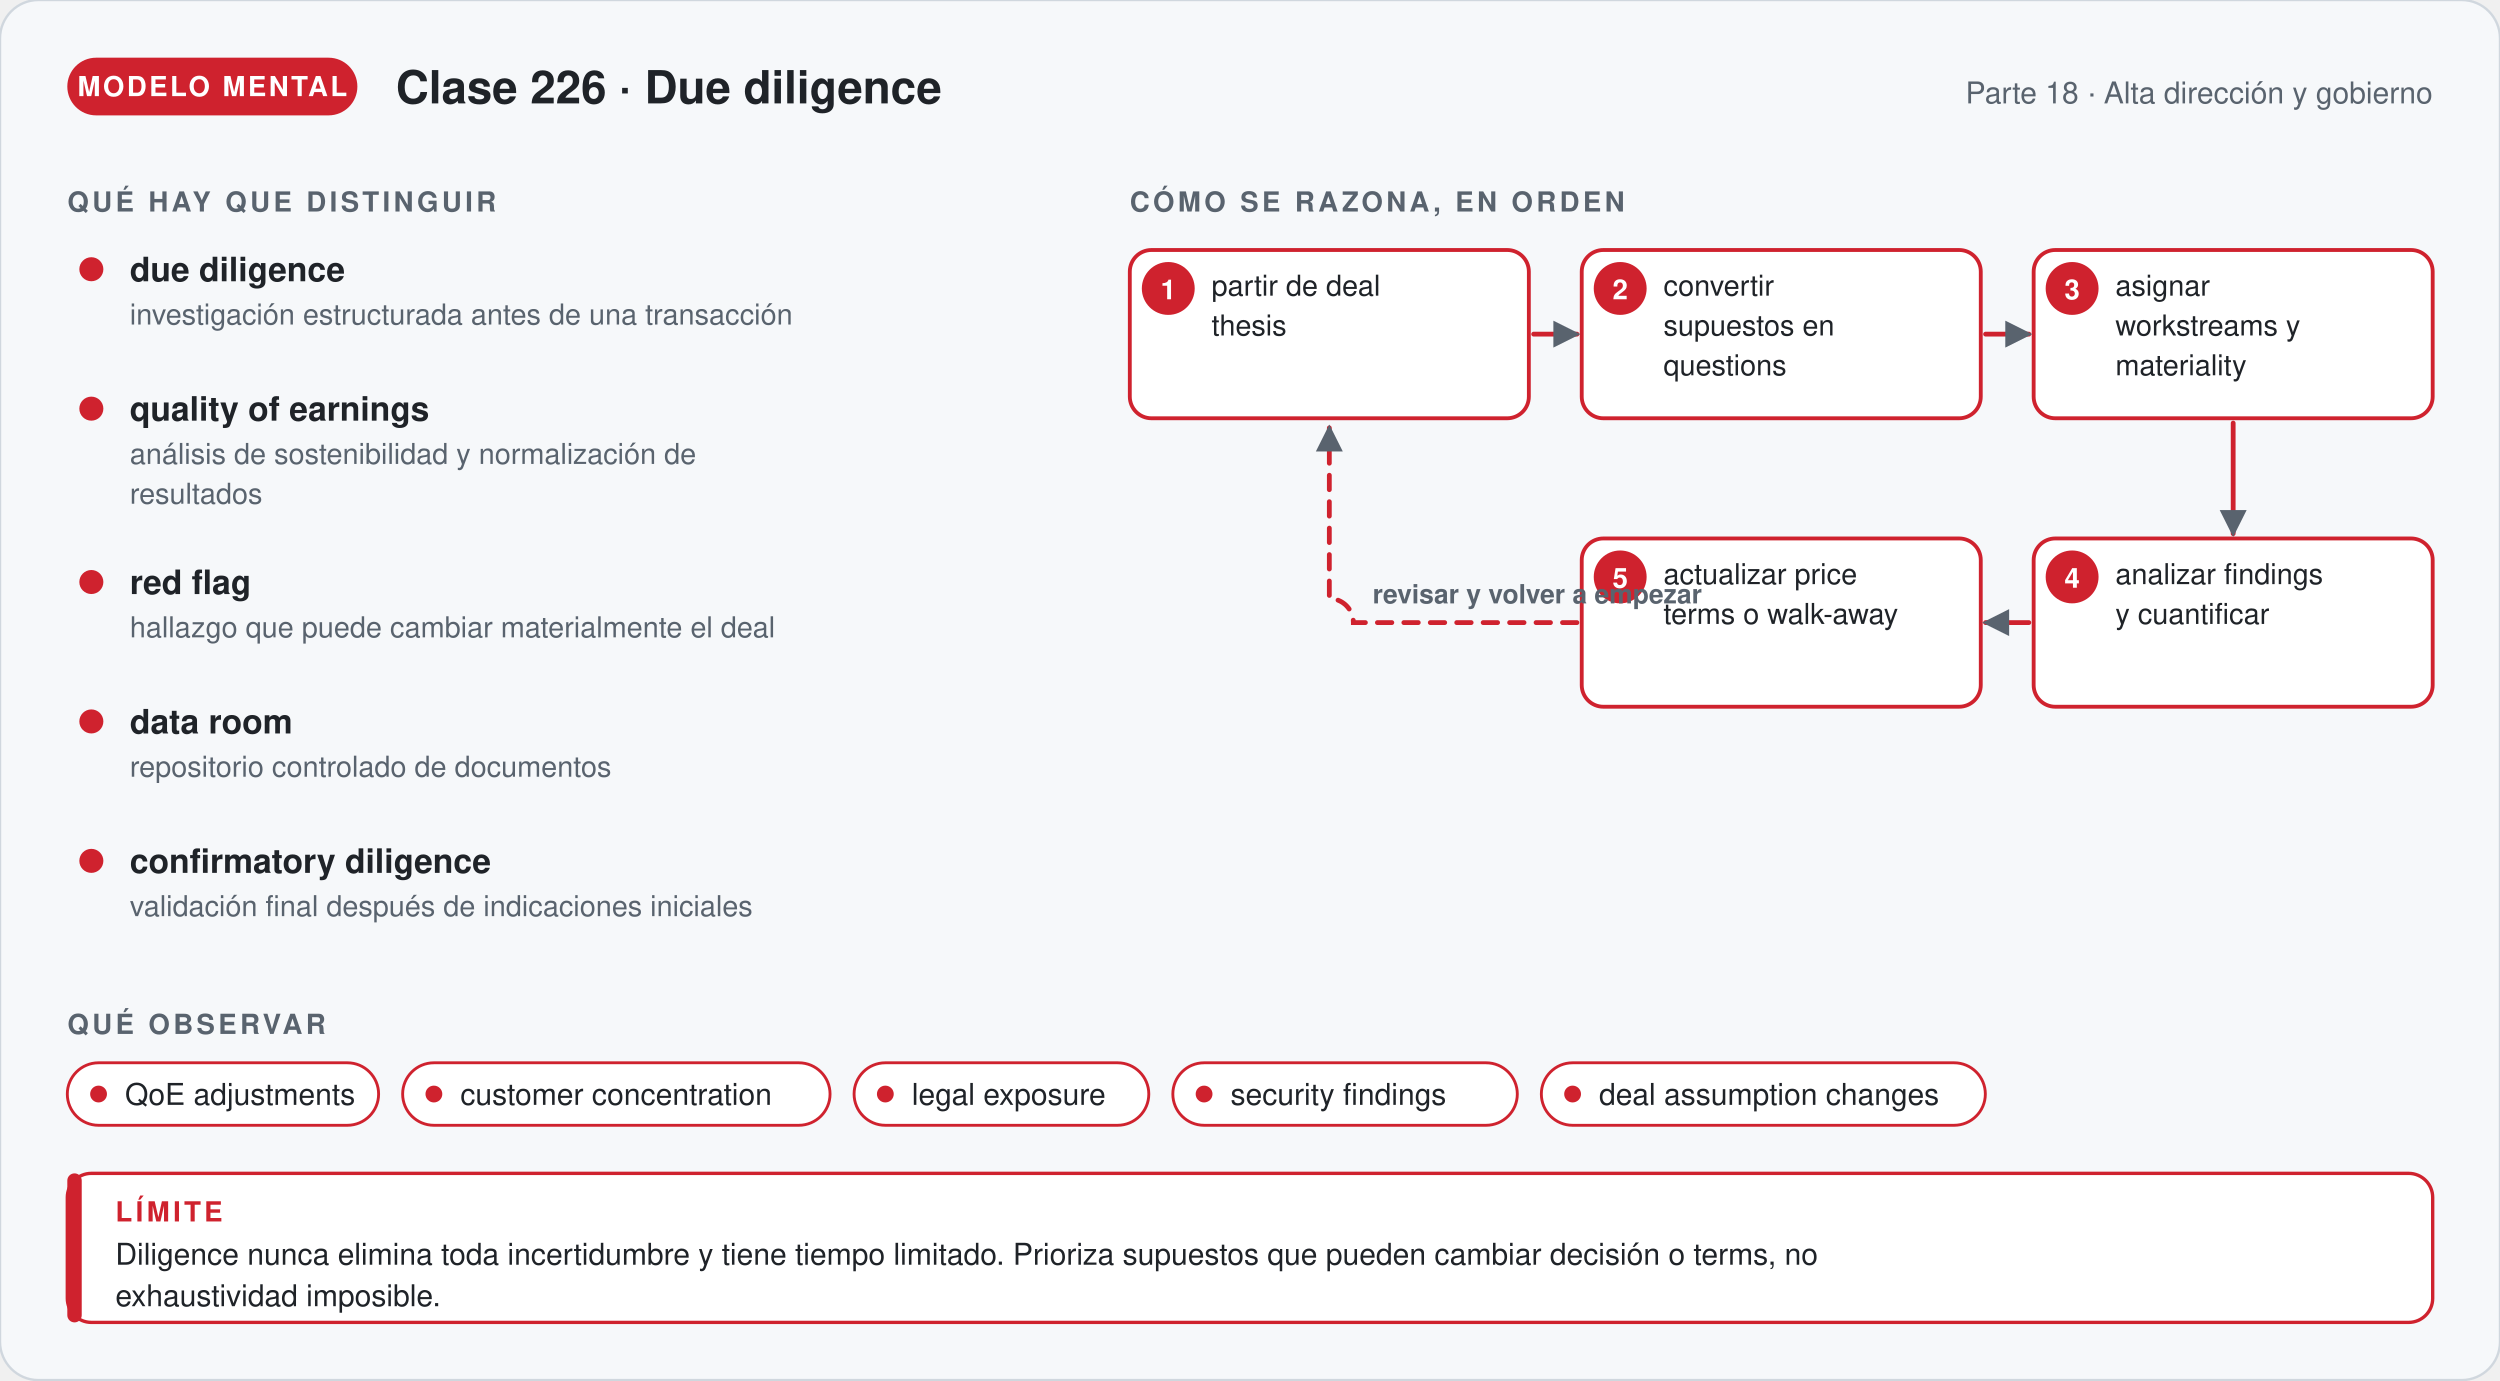
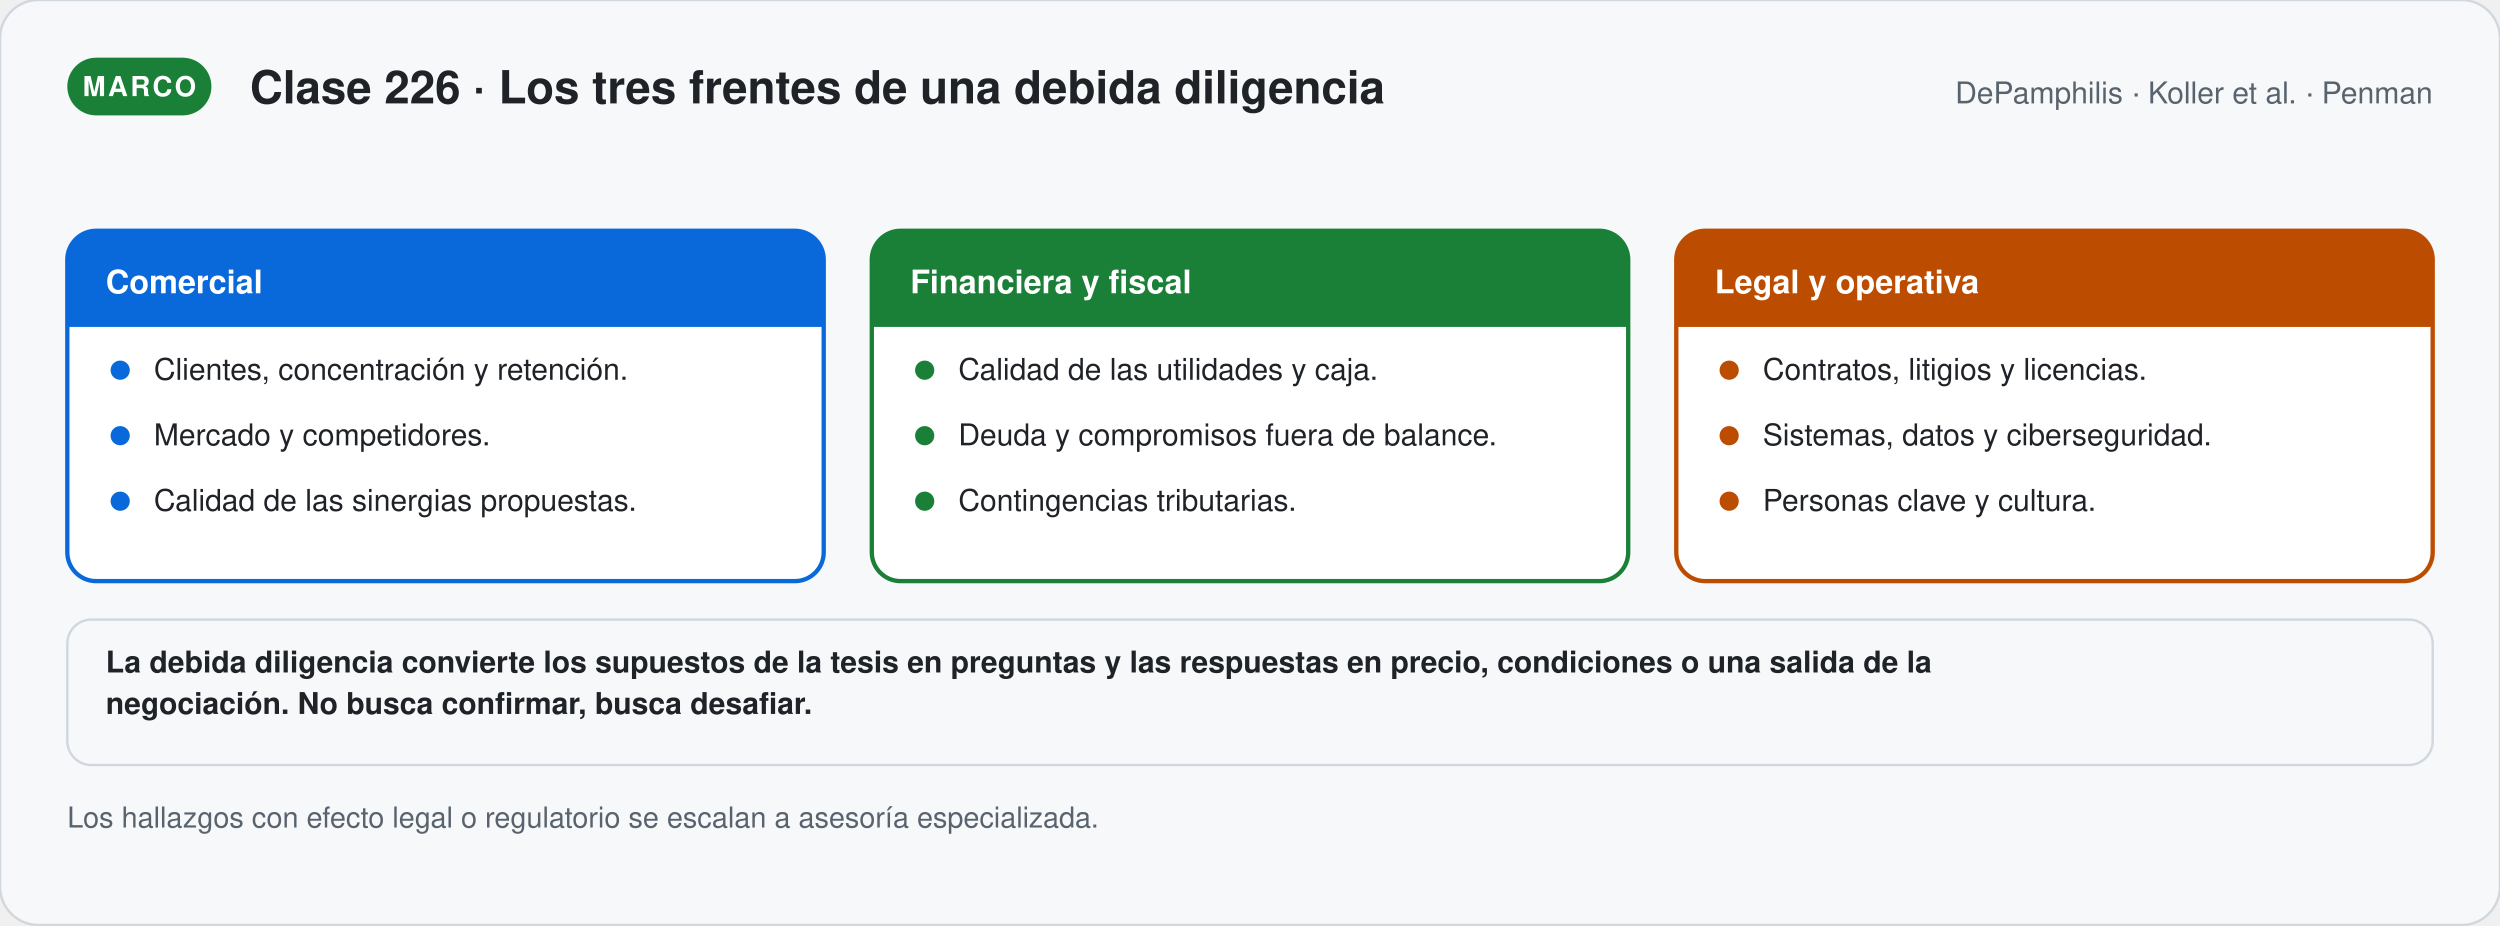
- <svg xmlns="http://www.w3.org/2000/svg" viewBox="0 0 1040 574.12" width="1040" role="img" aria-labelledby="t-g226 d-g226" font-family="'Segoe UI', 'Helvetica Neue', Helvetica, Arial, sans-serif">
+ <svg xmlns="http://www.w3.org/2000/svg" viewBox="0 0 1040 384.81" width="1040" role="img" aria-labelledby="t-s226 d-s226" font-family="'Segoe UI', 'Helvetica Neue', Helvetica, Arial, sans-serif">
  <defs>
-     <marker id="p-g226" viewBox="0 0 10 10" refX="8" refY="5" markerWidth="7" markerHeight="7" orient="auto">
+     <marker id="p-s226" viewBox="0 0 10 10" refX="8" refY="5" markerWidth="7" markerHeight="7" orient="auto">
      <path d="M1,1 L9,5 L1,9 Z" fill="#59636e" />
    </marker>
  </defs>
-   <rect width="1040" height="574.12" rx="16" fill="#f6f8fa" stroke="#d0d7de" />
-   <rect x="28" y="24" width="120.67" height="24" rx="12" fill="#cf222e" />
-   <text x="88.335" y="40" font-size="11.5" font-weight="700" fill="#ffffff" text-anchor="middle" letter-spacing="1">MODELO MENTAL</text>
-   <text x="164.67" y="43" font-size="19" font-weight="700" fill="#1f2328" text-anchor="start">Clase 226 · Due diligence</text>
-   <text x="1012" y="43" font-size="12.5" font-weight="400" fill="#59636e" text-anchor="end">Parte 18 · Alta dirección y gobierno</text>
-   <text x="28" y="88" font-size="11.5" font-weight="700" fill="#59636e" text-anchor="start" letter-spacing="1.4">QUÉ HAY QUE DISTINGUIR</text>
-   <circle cx="38" cy="112" r="5" fill="#cf222e" />
-   <text x="54" y="117" font-size="14" font-weight="700" fill="#1f2328" text-anchor="start">due diligence</text>
-   <text x="54" y="135" font-size="12" font-weight="400" fill="#59636e" text-anchor="start">investigación estructurada antes de una transacción</text>
-   <circle cx="38" cy="170" r="5" fill="#cf222e" />
-   <text x="54" y="175" font-size="14" font-weight="700" fill="#1f2328" text-anchor="start">quality of earnings</text>
-   <text x="54" y="193" font-size="12" font-weight="400" fill="#59636e" text-anchor="start">análisis de sostenibilidad y normalización de</text>
-   <text x="54" y="209.56" font-size="12" font-weight="400" fill="#59636e" text-anchor="start">resultados</text>
-   <circle cx="38" cy="242.12" r="5" fill="#cf222e" />
-   <text x="54" y="247.12" font-size="14" font-weight="700" fill="#1f2328" text-anchor="start">red flag</text>
-   <text x="54" y="265.12" font-size="12" font-weight="400" fill="#59636e" text-anchor="start">hallazgo que puede cambiar materialmente el deal</text>
-   <circle cx="38" cy="300.12" r="5" fill="#cf222e" />
-   <text x="54" y="305.12" font-size="14" font-weight="700" fill="#1f2328" text-anchor="start">data room</text>
-   <text x="54" y="323.12" font-size="12" font-weight="400" fill="#59636e" text-anchor="start">repositorio controlado de documentos</text>
-   <circle cx="38" cy="358.12" r="5" fill="#cf222e" />
-   <text x="54" y="363.12" font-size="14" font-weight="700" fill="#1f2328" text-anchor="start">confirmatory diligence</text>
-   <text x="54" y="381.12" font-size="12" font-weight="400" fill="#59636e" text-anchor="start">validación final después de indicaciones iniciales</text>
-   <text x="470" y="88" font-size="11.5" font-weight="700" fill="#59636e" text-anchor="start" letter-spacing="1.4">CÓMO SE RAZONA, EN ORDEN</text>
-   <rect x="470" y="104" width="166" height="70" rx="9" fill="#ffffff" stroke="#cf222e" stroke-width="1.6" />
-   <circle cx="486.0" cy="120" r="11" fill="#cf222e" />
-   <text x="486" y="124.5" font-size="11.5" font-weight="700" fill="#ffffff" text-anchor="middle">1</text>
-   <text x="504" y="123" font-size="12" font-weight="400" fill="#1f2328" text-anchor="start">partir de deal</text>
-   <text x="504" y="139.56" font-size="12" font-weight="400" fill="#1f2328" text-anchor="start">thesis</text>
-   <rect x="658" y="104" width="166" height="70" rx="9" fill="#ffffff" stroke="#cf222e" stroke-width="1.6" />
-   <circle cx="674.0" cy="120" r="11" fill="#cf222e" />
-   <text x="674" y="124.5" font-size="11.5" font-weight="700" fill="#ffffff" text-anchor="middle">2</text>
-   <text x="692" y="123" font-size="12" font-weight="400" fill="#1f2328" text-anchor="start">convertir</text>
-   <text x="692" y="139.56" font-size="12" font-weight="400" fill="#1f2328" text-anchor="start">supuestos en</text>
-   <text x="692" y="156.12" font-size="12" font-weight="400" fill="#1f2328" text-anchor="start">questions</text>
-   <rect x="846" y="104" width="166" height="70" rx="9" fill="#ffffff" stroke="#cf222e" stroke-width="1.6" />
-   <circle cx="862.0" cy="120" r="11" fill="#cf222e" />
-   <text x="862" y="124.5" font-size="11.5" font-weight="700" fill="#ffffff" text-anchor="middle">3</text>
-   <text x="880" y="123" font-size="12" font-weight="400" fill="#1f2328" text-anchor="start">asignar</text>
-   <text x="880" y="139.56" font-size="12" font-weight="400" fill="#1f2328" text-anchor="start">workstreams y</text>
-   <text x="880" y="156.12" font-size="12" font-weight="400" fill="#1f2328" text-anchor="start">materiality</text>
-   <rect x="846" y="224" width="166" height="70" rx="9" fill="#ffffff" stroke="#cf222e" stroke-width="1.6" />
-   <circle cx="862.0" cy="240" r="11" fill="#cf222e" />
-   <text x="862" y="244.5" font-size="11.5" font-weight="700" fill="#ffffff" text-anchor="middle">4</text>
-   <text x="880" y="243" font-size="12" font-weight="400" fill="#1f2328" text-anchor="start">analizar findings</text>
-   <text x="880" y="259.56" font-size="12" font-weight="400" fill="#1f2328" text-anchor="start">y cuantificar</text>
-   <rect x="658" y="224" width="166" height="70" rx="9" fill="#ffffff" stroke="#cf222e" stroke-width="1.6" />
-   <circle cx="674.0" cy="240" r="11" fill="#cf222e" />
-   <text x="674" y="244.5" font-size="11.5" font-weight="700" fill="#ffffff" text-anchor="middle">5</text>
-   <text x="692" y="243" font-size="12" font-weight="400" fill="#1f2328" text-anchor="start">actualizar price</text>
-   <text x="692" y="259.56" font-size="12" font-weight="400" fill="#1f2328" text-anchor="start">terms o walk-away</text>
-   <path d="M638,139 L656,139" stroke="#cf222e" stroke-width="2" fill="none" stroke-linecap="round" marker-end="url(#p-g226)" />
-   <path d="M826,139 L844,139" stroke="#cf222e" stroke-width="2" fill="none" stroke-linecap="round" marker-end="url(#p-g226)" />
-   <path d="M929,176 L929,222" stroke="#cf222e" stroke-width="2" fill="none" stroke-linecap="round" marker-end="url(#p-g226)" />
-   <path d="M844,259 L826,259" stroke="#cf222e" stroke-width="2" fill="none" stroke-linecap="round" marker-end="url(#p-g226)" />
-   <path d="M656.0,259.0 H563.0 a10,10 0 0 0 -10,-10 V178" stroke="#cf222e" stroke-width="2" fill="none" stroke-dasharray="6 5" stroke-linecap="round" marker-end="url(#p-g226)" />
-   <text x="571" y="251" font-size="11" font-weight="600" fill="#59636e" text-anchor="start">revisar y volver a empezar</text>
-   <text x="28" y="430.12" font-size="11.5" font-weight="700" fill="#59636e" text-anchor="start" letter-spacing="1.4">QUÉ OBSERVAR</text>
-   <rect x="28" y="442.12" width="129.5" height="26" rx="13" fill="#ffffff" stroke="#cf222e" stroke-width="1.2" />
-   <circle cx="41" cy="455.12" r="3.5" fill="#cf222e" />
-   <text x="52" y="459.62" font-size="12.5" font-weight="400" fill="#1f2328" text-anchor="start">QoE adjustments</text>
-   <rect x="167.5" y="442.12" width="177.8" height="26" rx="13" fill="#ffffff" stroke="#cf222e" stroke-width="1.2" />
-   <circle cx="180.5" cy="455.12" r="3.5" fill="#cf222e" />
-   <text x="191.5" y="459.62" font-size="12.5" font-weight="400" fill="#1f2328" text-anchor="start">customer concentration</text>
-   <rect x="355.3" y="442.12" width="122.6" height="26" rx="13" fill="#ffffff" stroke="#cf222e" stroke-width="1.2" />
-   <circle cx="368.3" cy="455.12" r="3.5" fill="#cf222e" />
-   <text x="379.3" y="459.62" font-size="12.5" font-weight="400" fill="#1f2328" text-anchor="start">legal exposure</text>
-   <rect x="487.9" y="442.12" width="143.3" height="26" rx="13" fill="#ffffff" stroke="#cf222e" stroke-width="1.2" />
-   <circle cx="500.9" cy="455.12" r="3.5" fill="#cf222e" />
-   <text x="511.9" y="459.62" font-size="12.5" font-weight="400" fill="#1f2328" text-anchor="start">security findings</text>
-   <rect x="641.2" y="442.12" width="184.7" height="26" rx="13" fill="#ffffff" stroke="#cf222e" stroke-width="1.2" />
-   <circle cx="654.2" cy="455.12" r="3.5" fill="#cf222e" />
-   <text x="665.2" y="459.62" font-size="12.5" font-weight="400" fill="#1f2328" text-anchor="start">deal assumption changes</text>
-   <rect x="28" y="488.12" width="984" height="62" rx="10" fill="#ffffff" stroke="#cf222e" stroke-width="1.4" />
-   <rect x="28" y="488.12" width="6" height="62" rx="3" fill="#cf222e" />
-   <text x="48" y="508.12" font-size="11.5" font-weight="700" fill="#cf222e" text-anchor="start" letter-spacing="1.4">LÍMITE</text>
-   <text x="48" y="526.12" font-size="12.5" font-weight="400" fill="#1f2328" text-anchor="start">Diligence nunca elimina toda incertidumbre y tiene tiempo limitado. Prioriza supuestos que pueden cambiar decisión o terms, no</text>
-   <text x="48" y="543.37" font-size="12.5" font-weight="400" fill="#1f2328" text-anchor="start">exhaustividad imposible.</text>
+   <rect width="1040" height="384.81" rx="16" fill="#f6f8fa" stroke="#d0d7de" />
+   <rect x="28" y="24" width="59.95" height="24" rx="12" fill="#1a7f37" />
+   <text x="57.975" y="40" font-size="11.5" font-weight="700" fill="#ffffff" text-anchor="middle" letter-spacing="1">MARCO</text>
+   <text x="103.95" y="43" font-size="19" font-weight="700" fill="#1f2328" text-anchor="start">Clase 226 · Los tres frentes de una debida diligencia</text>
+   <text x="1012" y="43" font-size="12.5" font-weight="400" fill="#59636e" text-anchor="end">DePamphilis · Koller et al. · Penman</text>
+   <rect x="28" y="96" width="314.667" height="145.75" rx="12" fill="#ffffff" stroke="#0969da" stroke-width="1.8" />
+   <path d="M28.0,136 V108 a12,12 0 0 1 12,-12 H330.667 a12,12 0 0 1 12,12 V136 Z" fill="#0969da" />
+   <text x="44" y="122" font-size="13.5" font-weight="800" fill="#ffffff" text-anchor="start">Comercial</text>
+   <circle cx="50.0" cy="154" r="4" fill="#0969da" />
+   <text x="64" y="158" font-size="12.5" font-weight="400" fill="#1f2328" text-anchor="start">Clientes, concentración y retención.</text>
+   <circle cx="50.0" cy="181.25" r="4" fill="#0969da" />
+   <text x="64" y="185.25" font-size="12.5" font-weight="400" fill="#1f2328" text-anchor="start">Mercado y competidores.</text>
+   <circle cx="50.0" cy="208.5" r="4" fill="#0969da" />
+   <text x="64" y="212.5" font-size="12.5" font-weight="400" fill="#1f2328" text-anchor="start">Calidad de las sinergias propuestas.</text>
+   <rect x="362.667" y="96" width="314.667" height="145.75" rx="12" fill="#ffffff" stroke="#1a7f37" stroke-width="1.8" />
+   <path d="M362.667,136 V108 a12,12 0 0 1 12,-12 H665.333 a12,12 0 0 1 12,12 V136 Z" fill="#1a7f37" />
+   <text x="378.667" y="122" font-size="13.5" font-weight="800" fill="#ffffff" text-anchor="start">Financiera y fiscal</text>
+   <circle cx="384.667" cy="154" r="4" fill="#1a7f37" />
+   <text x="398.667" y="158" font-size="12.5" font-weight="400" fill="#1f2328" text-anchor="start">Calidad de las utilidades y caja.</text>
+   <circle cx="384.667" cy="181.25" r="4" fill="#1a7f37" />
+   <text x="398.667" y="185.25" font-size="12.5" font-weight="400" fill="#1f2328" text-anchor="start">Deuda y compromisos fuera de balance.</text>
+   <circle cx="384.667" cy="208.5" r="4" fill="#1a7f37" />
+   <text x="398.667" y="212.5" font-size="12.5" font-weight="400" fill="#1f2328" text-anchor="start">Contingencias tributarias.</text>
+   <rect x="697.333" y="96" width="314.667" height="145.75" rx="12" fill="#ffffff" stroke="#bc4c00" stroke-width="1.8" />
+   <path d="M697.333,136 V108 a12,12 0 0 1 12,-12 H1000.0 a12,12 0 0 1 12,12 V136 Z" fill="#bc4c00" />
+   <text x="713.333" y="122" font-size="13.5" font-weight="800" fill="#ffffff" text-anchor="start">Legal y operativa</text>
+   <circle cx="719.333" cy="154" r="4" fill="#bc4c00" />
+   <text x="733.333" y="158" font-size="12.5" font-weight="400" fill="#1f2328" text-anchor="start">Contratos, litigios y licencias.</text>
+   <circle cx="719.333" cy="181.25" r="4" fill="#bc4c00" />
+   <text x="733.333" y="185.25" font-size="12.5" font-weight="400" fill="#1f2328" text-anchor="start">Sistemas, datos y ciberseguridad.</text>
+   <circle cx="719.333" cy="208.5" r="4" fill="#bc4c00" />
+   <text x="733.333" y="212.5" font-size="12.5" font-weight="400" fill="#1f2328" text-anchor="start">Personas clave y cultura.</text>
+   <rect x="28" y="257.75" width="984" height="60.5" rx="10" fill="#f6f8fa" stroke="#d0d7de" stroke-width="1" />
+   <text x="44" y="279.75" font-size="12.5" font-weight="600" fill="#1f2328" text-anchor="start">La debida diligencia convierte los supuestos de la tesis en preguntas y las respuestas en precio, condiciones o una salida de la</text>
+   <text x="44" y="297" font-size="12.5" font-weight="600" fill="#1f2328" text-anchor="start">negociación. No busca confirmar, busca desafiar.</text>
+   <text x="28" y="344.25" font-size="12" font-weight="400" fill="#59636e" text-anchor="start">Los hallazgos con efecto legal o regulatorio se escalan a asesoría especializada.</text>
</svg>
